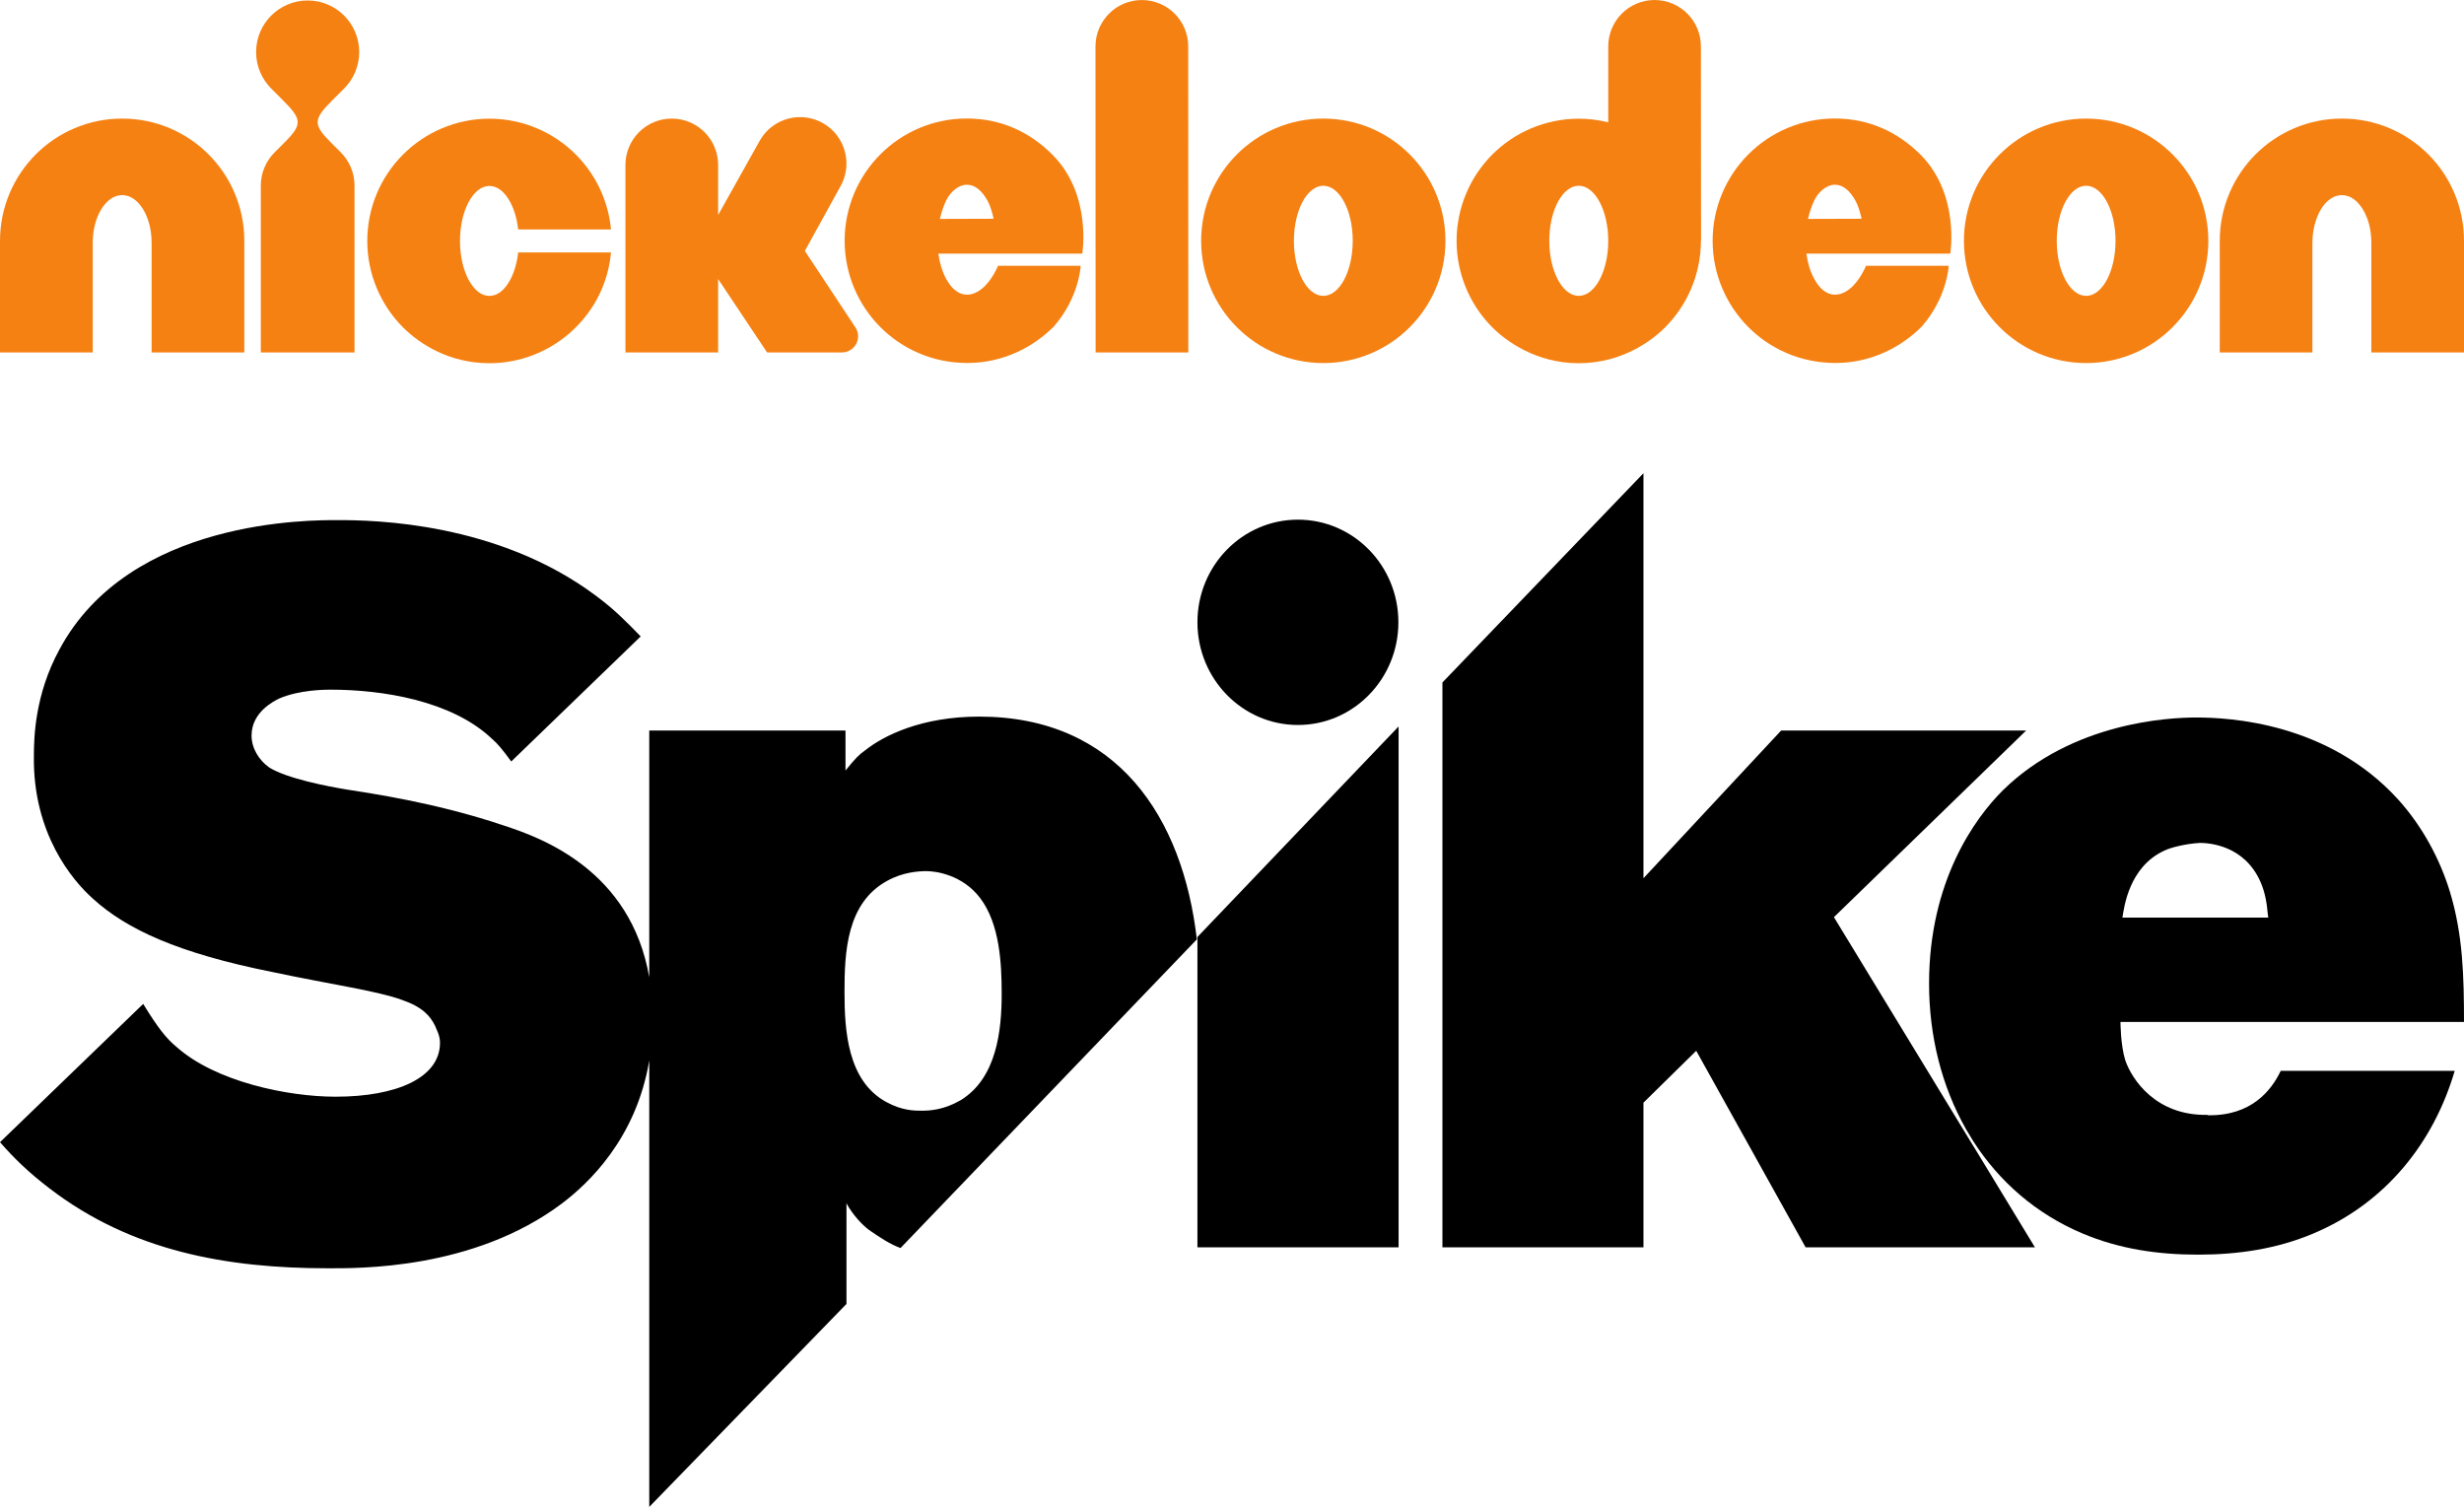
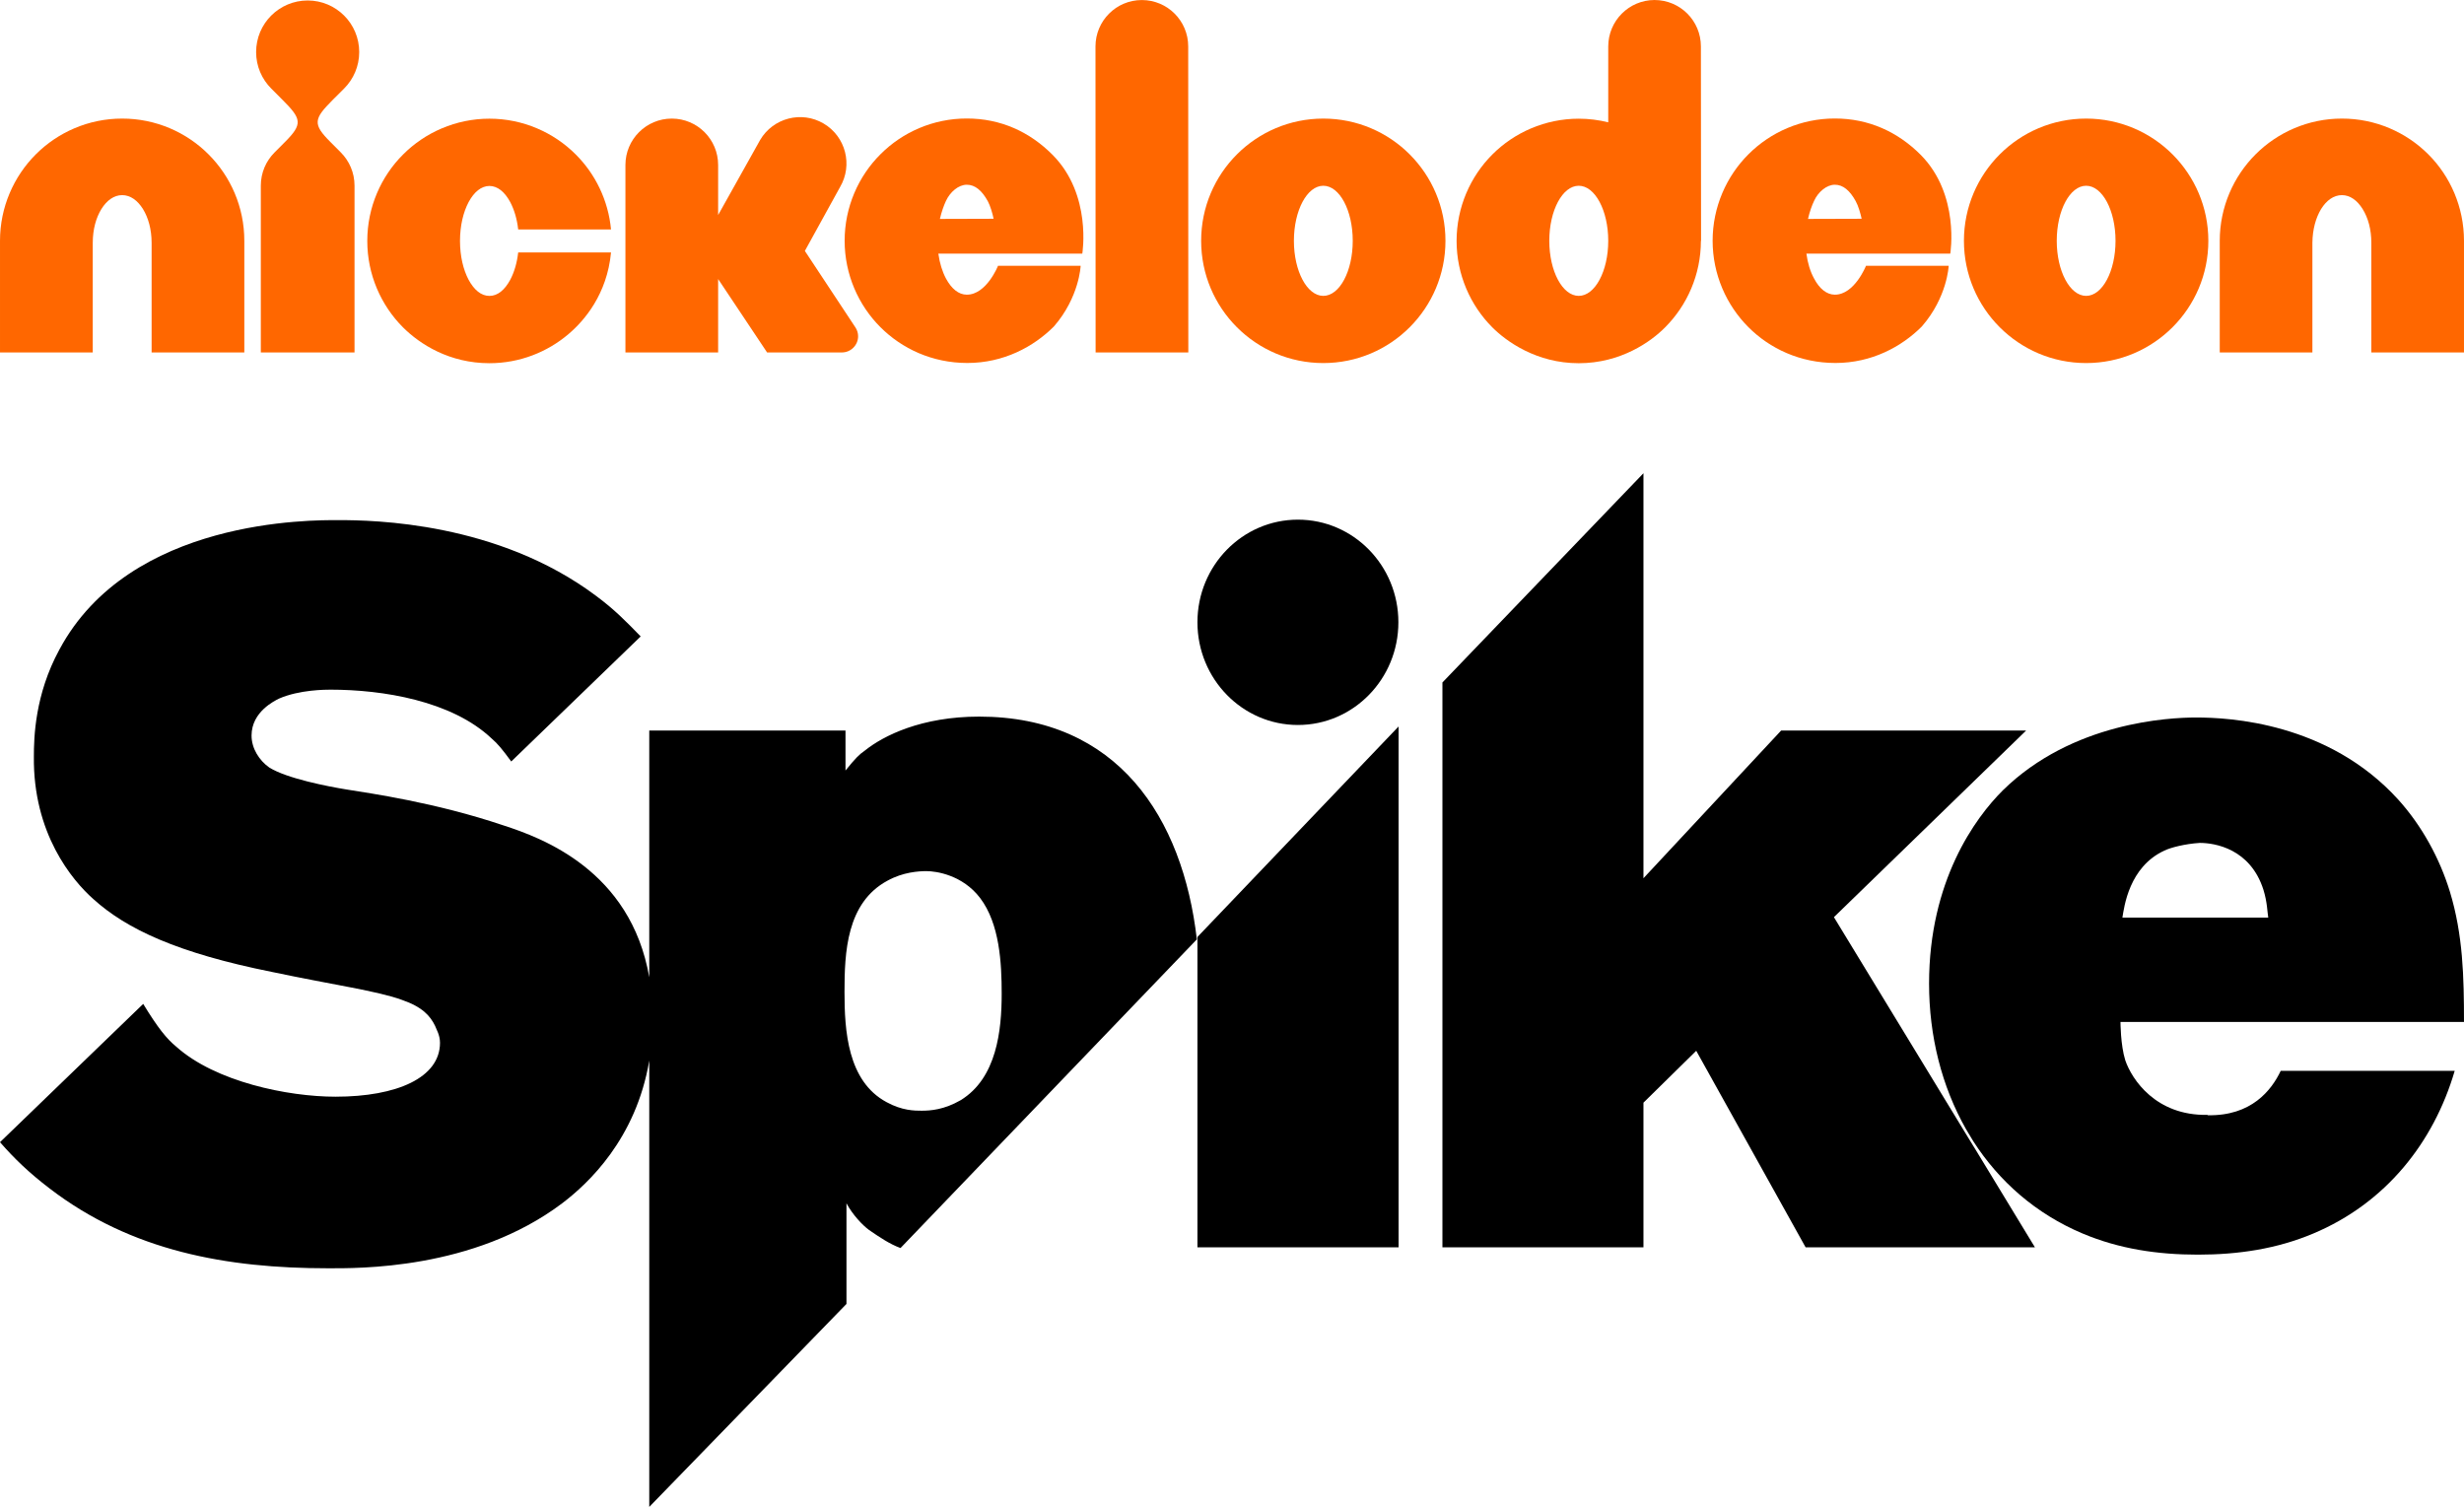
<svg xmlns="http://www.w3.org/2000/svg" width="600" height="366.94" version="1.1" viewBox="0 0 158.75 97.084">
-   <g transform="matrix(1.0346 0 0 1.0346 .00030952 -.00045221)" fill="#f58113">
+   <g transform="matrix(1.0346 0 0 1.0346 .00030952 -.00045221)" fill="#ff6700">
    <path d="m7.607 7.384c-2.09-3e-3 -4.009 0.855-5.378 2.229-1.371 1.369-2.229 3.287-2.229 5.383v6.952h5.776v-6.834c3e-3 -0.832 0.2-1.546 0.537-2.096 0.341-0.544 0.78-0.865 1.294-0.868 0.516 3e-3 0.955 0.324 1.297 0.868 0.336 0.55 0.534 1.264 0.537 2.096v6.834h5.773v-6.952c3e-3 -2.096-0.855-4.014-2.227-5.383-1.368-1.374-3.287-2.232-5.38-2.229" />
    <path d="m145.84 7.384c-2.09-3e-3 -4.01 0.855-5.38 2.229-1.37 1.369-2.23 3.287-2.23 5.383v6.952h5.77v-6.834c0.01-0.832 0.21-1.546 0.54-2.096 0.34-0.544 0.78-0.865 1.3-0.868 0.51 3e-3 0.95 0.324 1.29 0.868 0.34 0.55 0.54 1.264 0.54 2.096v6.834h5.77v-6.952c0-2.096-0.85-4.014-2.22-5.383-1.37-1.374-3.29-2.232-5.38-2.229" />
    <path d="m21.429 5.512c0.581-0.581 0.94-1.384 0.94-2.27 0-0.889-0.359-1.693-0.94-2.273-0.58-0.581-1.384-0.94-2.27-0.94s-1.687 0.359-2.27 0.94c-0.581 0.58-0.94 1.384-0.94 2.273 0 0.886 0.359 1.689 0.94 2.27l0.709 0.711c1.184 1.184 1.268 1.497 0.144 2.622l-0.645 0.647c-0.529 0.53-0.855 1.259-0.855 2.065v10.391h5.835v-10.391c0-0.806-0.327-1.535-0.853-2.065l-0.645-0.647c-1.125-1.125-1.042-1.438 0.139-2.624z" />
    <path d="m31.773 17.424c-0.341 0.629-0.78 1.002-1.294 1.002-0.516 0-0.955-0.373-1.297-1.002-0.334-0.634-0.534-1.458-0.537-2.422 3e-3 -0.96 0.203-1.784 0.537-2.419 0.342-0.629 0.781-0.999 1.297-1.004 0.514 5e-3 0.953 0.375 1.294 1.004 0.249 0.473 0.422 1.045 0.496 1.706h5.781c-0.17-1.814-0.979-3.457-2.193-4.667-1.369-1.374-3.288-2.232-5.378-2.232-2.093 0-4.011 0.858-5.38 2.232-1.372 1.366-2.229 3.29-2.227 5.38-2e-3 2.093 0.855 4.014 2.227 5.386 1.053 1.05 2.889 2.229 5.38 2.229 1.872 0 3.603-0.688 4.928-1.818 0.966-0.819 2.399-2.466 2.643-5.08h-5.781c-0.074 0.657-0.247 1.233-0.496 1.705" />
    <path d="m58.53 13.632c0.103-0.444 0.244-0.837 0.38-1.127 0.257-0.552 0.778-1.002 1.295-1.002 0.521 0 0.945 0.368 1.307 1.022 0.154 0.283 0.298 0.773 0.362 1.097zm1.675-6.253c-2.091-3e-3 -4.012 0.855-5.378 2.229-1.372 1.366-2.229 3.29-2.229 5.383s0.857 4.014 2.229 5.383c1.333 1.333 3.218 2.229 5.413 2.229 2.258 0 4.128-1.009 5.391-2.275 1.587-1.826 1.664-3.776 1.664-3.776h-5.146s-0.714 1.798-1.944 1.798c-0.517-3e-3 -0.953-0.375-1.295-1.002-0.231-0.436-0.395-0.96-0.477-1.556h8.965s0.611-3.662-1.839-6.138c-1.425-1.44-3.241-2.278-5.354-2.275" />
    <path d="m112.59 13.632c0.1-0.444 0.24-0.837 0.38-1.127 0.25-0.552 0.78-1.002 1.29-1.002 0.52 0 0.94 0.368 1.3 1.022 0.16 0.283 0.3 0.773 0.37 1.097zm1.67-6.253c-2.09-3e-3 -4.01 0.855-5.38 2.229-1.37 1.366-2.23 3.29-2.23 5.383s0.86 4.014 2.23 5.383c1.33 1.333 3.22 2.229 5.42 2.229 2.25 0 4.12-1.009 5.38-2.275 1.59-1.826 1.67-3.776 1.67-3.776h-5.15s-0.71 1.798-1.94 1.798c-0.51-3e-3 -0.96-0.375-1.29-1.002-0.24-0.436-0.4-0.96-0.48-1.556h8.96s0.61-3.662-1.83-6.138c-1.43-1.44-3.25-2.278-5.36-2.275" />
    <path d="m71.106 2e-3c-1.595 0-2.887 1.294-2.887 2.891l8e-3 19.053h5.773l-7e-3 -19.058c0-1.595-1.295-2.886-2.887-2.886" />
    <path d="m82.406 18.424c-1.01 0-1.831-1.536-1.831-3.428 0-1.893 0.821-3.429 1.831-3.429 1.014 0 1.833 1.536 1.833 3.429 0 1.892-0.819 3.428-1.833 3.428m0-11.04c-4.202 0-7.607 3.407-7.607 7.612 0 4.204 3.405 7.612 7.607 7.612 4.204 0 7.607-3.408 7.607-7.612 0-4.205-3.403-7.612-7.607-7.612" />
    <path d="m129.91 18.424c-1.01 0-1.83-1.536-1.83-3.428 0-1.893 0.82-3.429 1.83-3.429s1.83 1.536 1.83 3.429c0 1.892-0.82 3.428-1.83 3.428m0-11.04c-4.2 0-7.61 3.407-7.61 7.612 0 4.204 3.41 7.612 7.61 7.612s7.61-3.408 7.61-7.612c0-4.205-3.41-7.612-7.61-7.612" />
    <path d="m98.313 18.424c-1.012 0-1.834-1.536-1.834-3.428 0-1.893 0.822-3.429 1.834-3.429 1.011 0 1.837 1.536 1.837 3.429 0 1.892-0.826 3.428-1.837 3.428m7.607-3.428 0.01 7e-3 -0.01-12.114c0-1.595-1.29-2.889-2.89-2.889-1.59 3e-3 -2.88 1.297-2.88 2.892v4.725c-0.589-0.146-1.206-0.226-1.837-0.226-2.091 0-4.012 0.858-5.381 2.229-1.369 1.369-2.226 3.29-2.226 5.383 0 2.091 0.857 4.014 2.226 5.383 0.879 0.881 2.758 2.232 5.381 2.232 2.627 0 4.507-1.351 5.377-2.232 1.37-1.369 2.23-3.29 2.23-5.383z" />
    <path d="m53.437 20.938c0-0.192-0.057-0.372-0.152-0.526l-3.164-4.787 2.191-3.976c0.809-1.374 0.352-3.146-1.022-3.957-1.372-0.809-3.144-0.352-3.953 1.022l-2.617 4.676v-3.117c0-1.595-1.291-2.889-2.886-2.889-1.592 0-2.887 1.294-2.887 2.889v11.674h5.773v-4.571l3.049 4.571h4.661c0.555-2e-3 1.007-0.454 1.007-1.009" />
  </g>
  <g transform="matrix(1.0303 0 0 1.0303 .00030909 .096787)" stroke-width=".265">
    <path d="m21.165 32.429c-1.651 0-13.061-0.127-17.458 8.109-1.527 2.808-1.589 5.488-1.589 6.673-0.058 4.802 2.383 7.734 3.727 8.922 2.072 1.871 5.251 3.365 11.168 4.551 3.849 0.812 6.595 1.188 8.119 1.746 1.278 0.439 1.77 0.998 2.075 1.625 0.063 0.187 0.307 0.561 0.307 1.058 0 2.18-2.689 3.371-6.534 3.371-2.991 0-7.506-0.937-9.949-3.12-0.609-0.497-1.161-1.182-2.076-2.683l-8.955 8.647c0.901 1.035 1.83 1.924 3.099 2.892 5.125 3.932 11.107 4.993 17.395 4.993 1.831 0 9.097 0.124 14.65-4.056 1.625-1.231 4.633-4.027 5.456-8.935v27.913l12.332-12.692v-6.292c0.381 0.709 0.995 1.363 1.418 1.672 0.657 0.45 1.273 0.871 1.961 1.125l18.531-19.302c-0.875-7.609-4.947-13.93-13.612-13.93-3.599 0-5.977 1.185-7.142 2.119-0.365 0.249-0.608 0.5-1.217 1.252v-2.498h-12.271v15.426c-1.162-6.689-6.721-8.719-9.118-9.496-4.273-1.44-8.303-2.001-9.831-2.249-1.157-0.188-3.723-0.686-4.818-1.374-0.616-0.436-1.103-1.182-1.103-1.995 0-1.497 1.467-2.182 1.712-2.309 1.279-0.561 2.93-0.561 3.232-0.561 3.236 0 7.572 0.688 10.073 3.058 0.368 0.31 0.674 0.686 1.222 1.434l8.094-7.821c-0.905-0.931-1.643-1.688-2.786-2.534-6.162-4.617-13.914-4.739-16.112-4.739zm36.772 21.95c0.611 0 2.256 0.241 3.352 1.68 1.225 1.614 1.349 4.074 1.349 5.987 0 2.284-0.307 5.276-2.566 6.657-1.037 0.598-1.889 0.657-2.44 0.657-0.428 0-1.222 0-2.198-0.538-2.445-1.317-2.625-4.492-2.625-6.889 0-2.464 0.124-5.575 2.685-6.956 0.977-0.54 1.958-0.598 2.443-0.598z" />
    <path d="m87.458 45.333-12.579 13.163v19.407h12.579z" />
    <path d="m81.163 45.24c3.469 0 6.282-2.876 6.282-6.424 0-3.546-2.813-6.416-6.282-6.416-3.468 0-6.284 2.87-6.284 6.416 0 3.548 2.816 6.424 6.284 6.424" />
    <path d="m102.77 68.857 3.3-3.244 6.84 12.29h14.34l-3.69-6.072-0.49-0.797-8.39-13.777 12.02-11.67h-15.32l-8.61 9.236v-25.326l-12.571 13.084v35.322h12.571z" />
    <path d="m137.33 44.772c-1.7 0-7.74 0.296-12.08 4.548-1.75 1.738-4.62 5.688-4.62 12.094 0 3.276 0.79 6.422 2.31 9.099l0.46 0.765c1.61 2.497 3.9 4.529 6.84 5.765 2.28 0.96 4.68 1.318 7.2 1.318s4.93-0.358 7.21-1.318c4.53-1.902 7.53-5.678 8.85-10.176h-10.88c-0.58 1.223-1.84 2.826-4.55 2.776l-0.04-0.022c-3.22 0.056-4.72-2.217-5.13-3.413-0.3-0.957-0.3-2.397-0.3-2.397h21.48c0-2.815-0.06-5.448-0.88-8.144-0.64-2.095-1.76-4.13-3.22-5.749-4.39-4.85-10.6-5.146-12.65-5.146zm0.23 7.842c0.94 0 3.16 0.357 3.98 2.934 0.24 0.778 0.24 1.376 0.3 1.736h-9.12c0.11-0.659 0.41-3.175 2.63-4.191 0.36-0.18 1.27-0.421 2.21-0.479z" />
  </g>
</svg>
